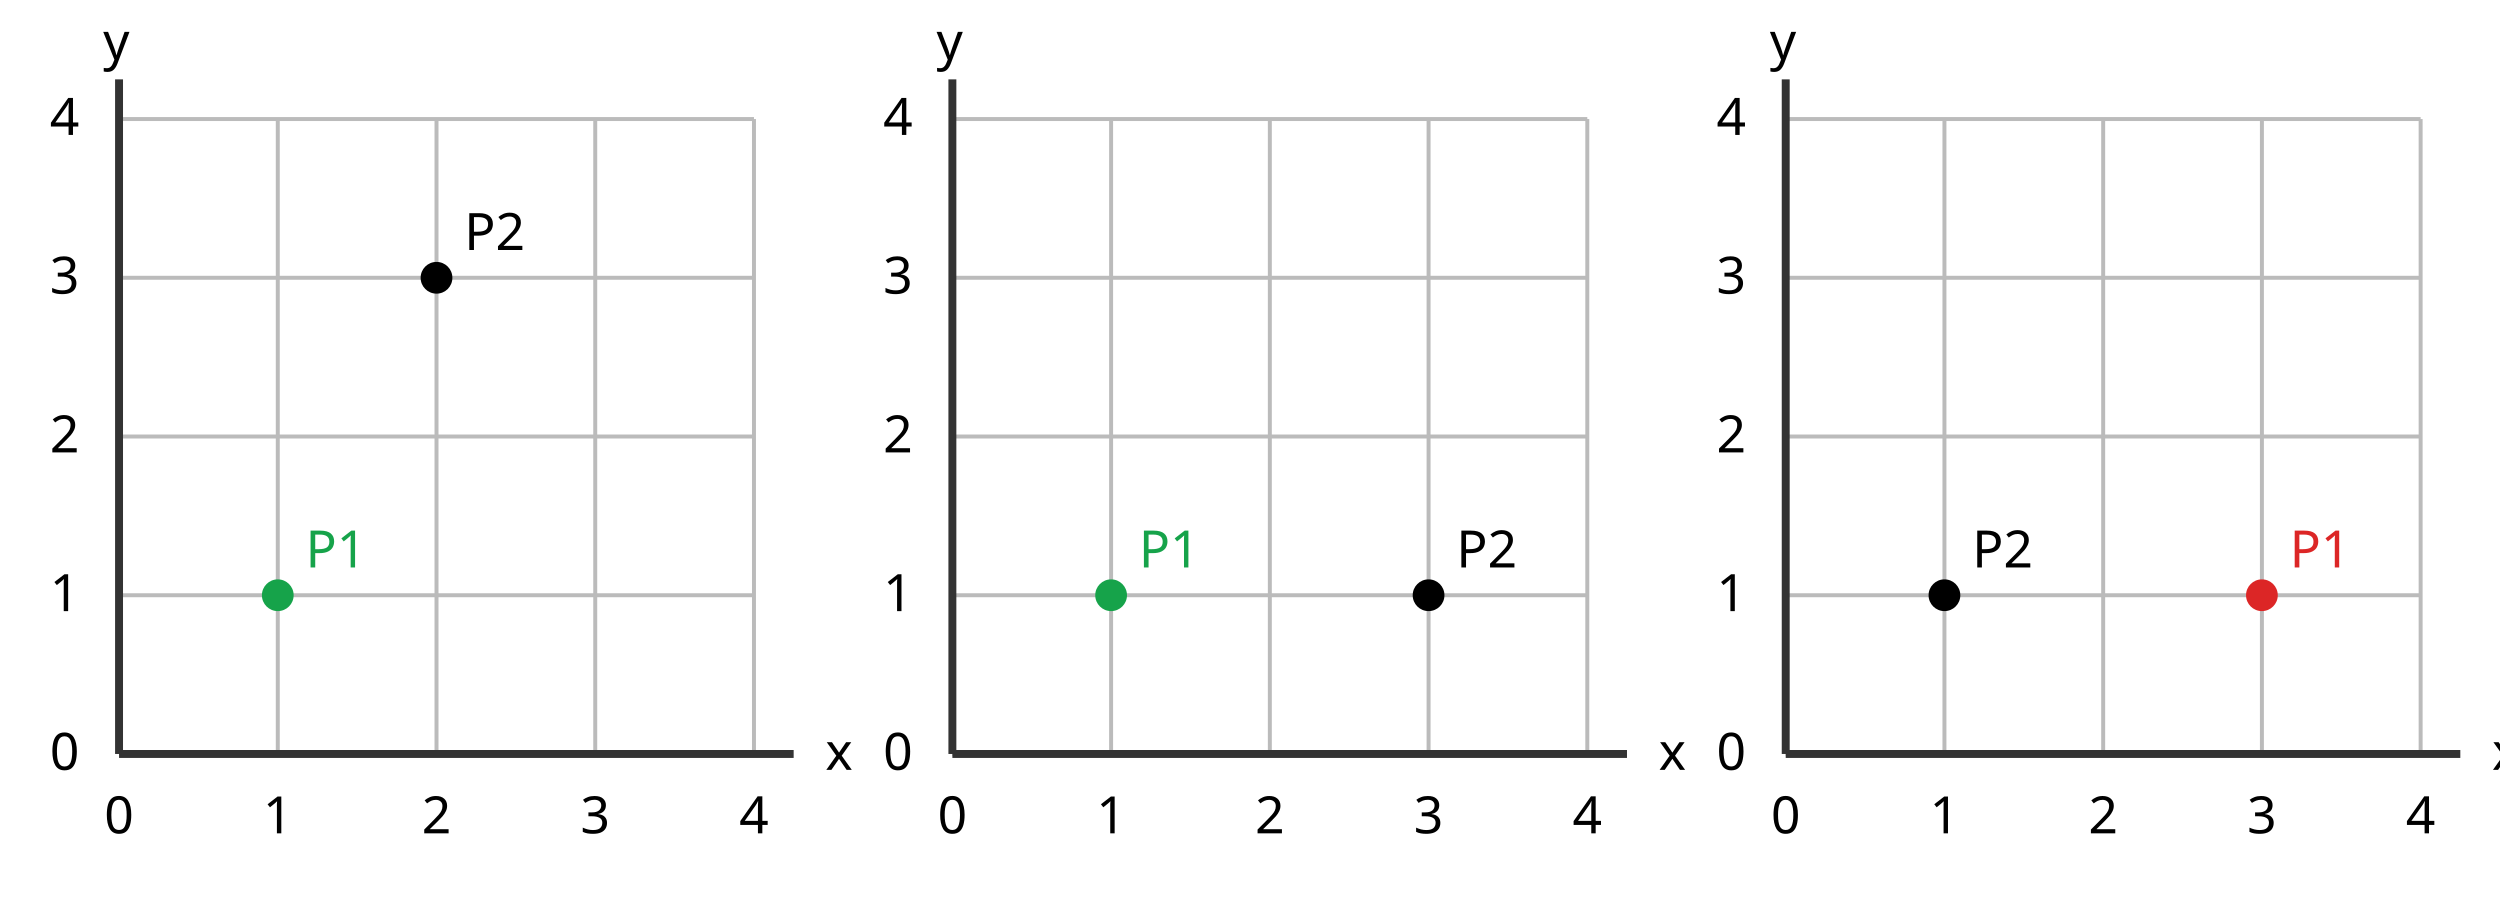
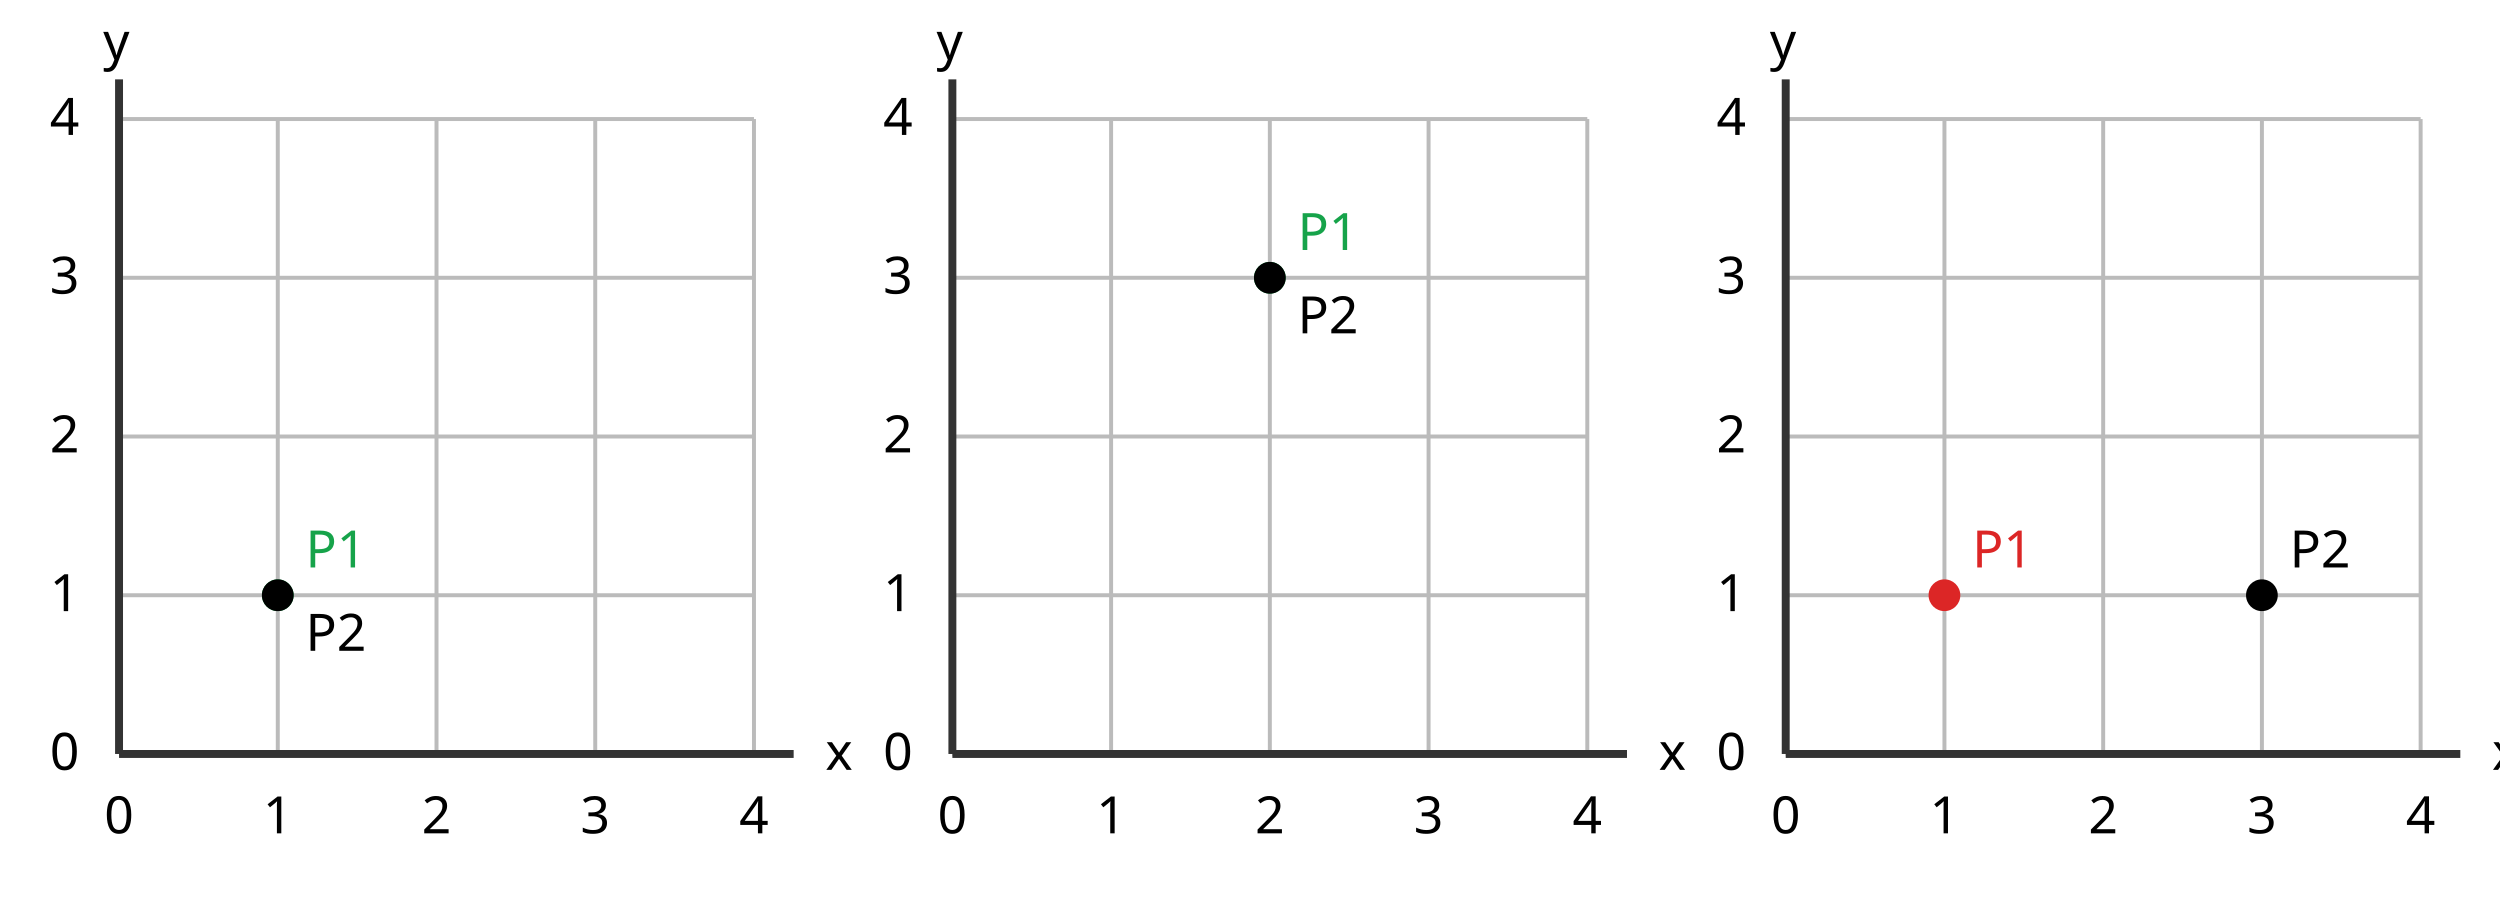
<svg xmlns="http://www.w3.org/2000/svg" width="630" height="230" viewBox="0 0 630 230">
  <style>text{font:13px sans-serif}.grid{stroke:#bbb;stroke-width:1}.axis{stroke:#333;stroke-width:2}</style>
  <line class="grid" x1="30" y1="30" x2="30" y2="190" />
  <line class="grid" x1="30" y1="190" x2="190" y2="190" />
  <text x="30" y="210" text-anchor="middle">0</text>
  <text x="20" y="194" text-anchor="end">0</text>
  <line class="grid" x1="70" y1="30" x2="70" y2="190" />
  <line class="grid" x1="30" y1="150" x2="190" y2="150" />
  <text x="70" y="210" text-anchor="middle">1</text>
  <text x="20" y="154" text-anchor="end">1</text>
  <line class="grid" x1="110" y1="30" x2="110" y2="190" />
  <line class="grid" x1="30" y1="110" x2="190" y2="110" />
  <text x="110" y="210" text-anchor="middle">2</text>
  <text x="20" y="114" text-anchor="end">2</text>
  <line class="grid" x1="150" y1="30" x2="150" y2="190" />
  <line class="grid" x1="30" y1="70" x2="190" y2="70" />
  <text x="150" y="210" text-anchor="middle">3</text>
  <text x="20" y="74" text-anchor="end">3</text>
  <line class="grid" x1="190" y1="30" x2="190" y2="190" />
  <line class="grid" x1="30" y1="30" x2="190" y2="30" />
  <text x="190" y="210" text-anchor="middle">4</text>
  <text x="20" y="34" text-anchor="end">4</text>
  <line class="axis" x1="30" y1="190" x2="200" y2="190" />
  <line class="axis" x1="30" y1="190" x2="30" y2="20" />
  <text x="208" y="194">x</text>
  <text x="26" y="15">y</text>
  <circle cx="70" cy="150" r="4" fill="#16a34a" />
  <text x="77" y="143" fill="#16a34a">P1</text>
-   <circle cx="110" cy="70" r="4" fill="black" />
-   <text x="117" y="63" fill="black">P2</text>
+   <circle cx="70" cy="150" r="4" fill="black" />
+   <text x="77" y="164" fill="black">P2</text>
  <line class="grid" x1="240" y1="30" x2="240" y2="190" />
  <line class="grid" x1="240" y1="190" x2="400" y2="190" />
  <text x="240" y="210" text-anchor="middle">0</text>
  <text x="230" y="194" text-anchor="end">0</text>
  <line class="grid" x1="280" y1="30" x2="280" y2="190" />
  <line class="grid" x1="240" y1="150" x2="400" y2="150" />
  <text x="280" y="210" text-anchor="middle">1</text>
  <text x="230" y="154" text-anchor="end">1</text>
  <line class="grid" x1="320" y1="30" x2="320" y2="190" />
  <line class="grid" x1="240" y1="110" x2="400" y2="110" />
  <text x="320" y="210" text-anchor="middle">2</text>
  <text x="230" y="114" text-anchor="end">2</text>
  <line class="grid" x1="360" y1="30" x2="360" y2="190" />
  <line class="grid" x1="240" y1="70" x2="400" y2="70" />
  <text x="360" y="210" text-anchor="middle">3</text>
  <text x="230" y="74" text-anchor="end">3</text>
  <line class="grid" x1="400" y1="30" x2="400" y2="190" />
  <line class="grid" x1="240" y1="30" x2="400" y2="30" />
  <text x="400" y="210" text-anchor="middle">4</text>
  <text x="230" y="34" text-anchor="end">4</text>
  <line class="axis" x1="240" y1="190" x2="410" y2="190" />
  <line class="axis" x1="240" y1="190" x2="240" y2="20" />
  <text x="418" y="194">x</text>
  <text x="236" y="15">y</text>
-   <circle cx="280" cy="150" r="4" fill="#16a34a" />
-   <text x="287" y="143" fill="#16a34a">P1</text>
-   <circle cx="360" cy="150" r="4" fill="black" />
-   <text x="367" y="143" fill="black">P2</text>
+   <circle cx="320" cy="70" r="4" fill="#16a34a" />
+   <text x="327" y="63" fill="#16a34a">P1</text>
+   <circle cx="320" cy="70" r="4" fill="black" />
+   <text x="327" y="84" fill="black">P2</text>
  <line class="grid" x1="450" y1="30" x2="450" y2="190" />
  <line class="grid" x1="450" y1="190" x2="610" y2="190" />
  <text x="450" y="210" text-anchor="middle">0</text>
  <text x="440" y="194" text-anchor="end">0</text>
  <line class="grid" x1="490" y1="30" x2="490" y2="190" />
  <line class="grid" x1="450" y1="150" x2="610" y2="150" />
  <text x="490" y="210" text-anchor="middle">1</text>
  <text x="440" y="154" text-anchor="end">1</text>
  <line class="grid" x1="530" y1="30" x2="530" y2="190" />
  <line class="grid" x1="450" y1="110" x2="610" y2="110" />
  <text x="530" y="210" text-anchor="middle">2</text>
  <text x="440" y="114" text-anchor="end">2</text>
  <line class="grid" x1="570" y1="30" x2="570" y2="190" />
  <line class="grid" x1="450" y1="70" x2="610" y2="70" />
  <text x="570" y="210" text-anchor="middle">3</text>
  <text x="440" y="74" text-anchor="end">3</text>
  <line class="grid" x1="610" y1="30" x2="610" y2="190" />
  <line class="grid" x1="450" y1="30" x2="610" y2="30" />
  <text x="610" y="210" text-anchor="middle">4</text>
  <text x="440" y="34" text-anchor="end">4</text>
  <line class="axis" x1="450" y1="190" x2="620" y2="190" />
  <line class="axis" x1="450" y1="190" x2="450" y2="20" />
  <text x="628" y="194">x</text>
  <text x="446" y="15">y</text>
-   <circle cx="570" cy="150" r="4" fill="#dc2626" />
-   <text x="577" y="143" fill="#dc2626">P1</text>
-   <circle cx="490" cy="150" r="4" fill="black" />
-   <text x="497" y="143" fill="black">P2</text>
+   <circle cx="490" cy="150" r="4" fill="#dc2626" />
+   <text x="497" y="143" fill="#dc2626">P1</text>
+   <circle cx="570" cy="150" r="4" fill="black" />
+   <text x="577" y="143" fill="black">P2</text>
</svg>
